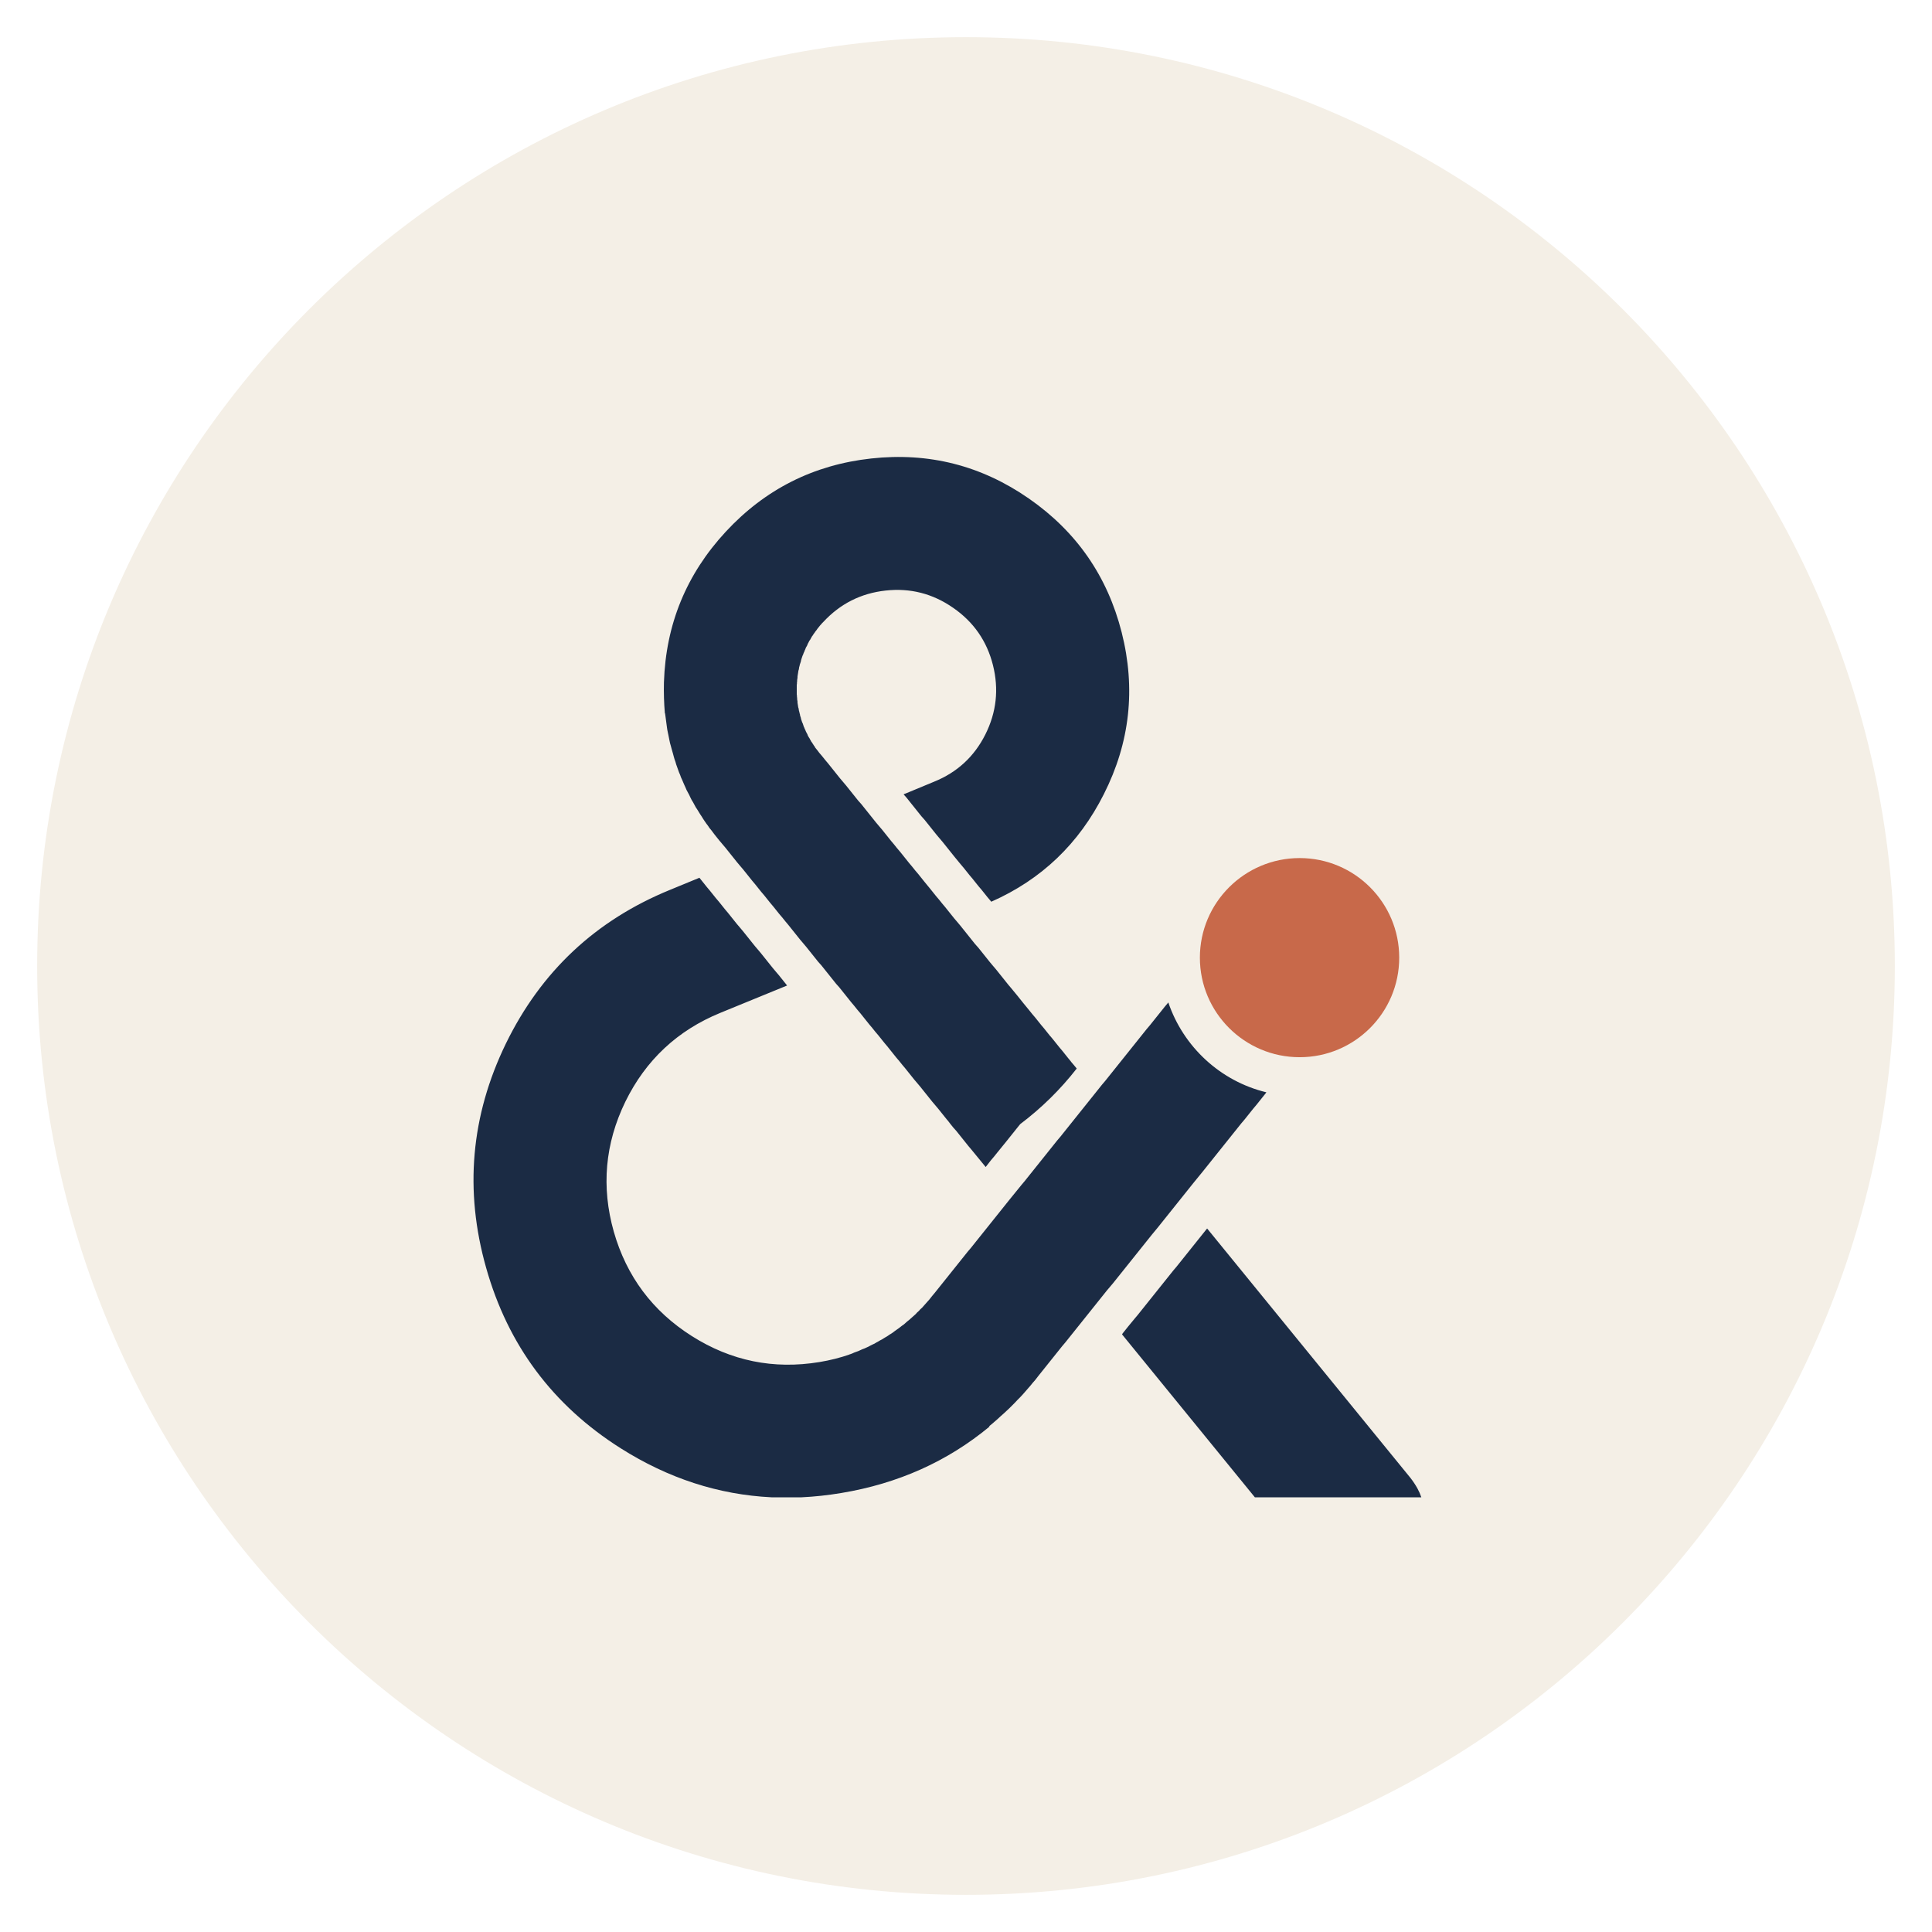
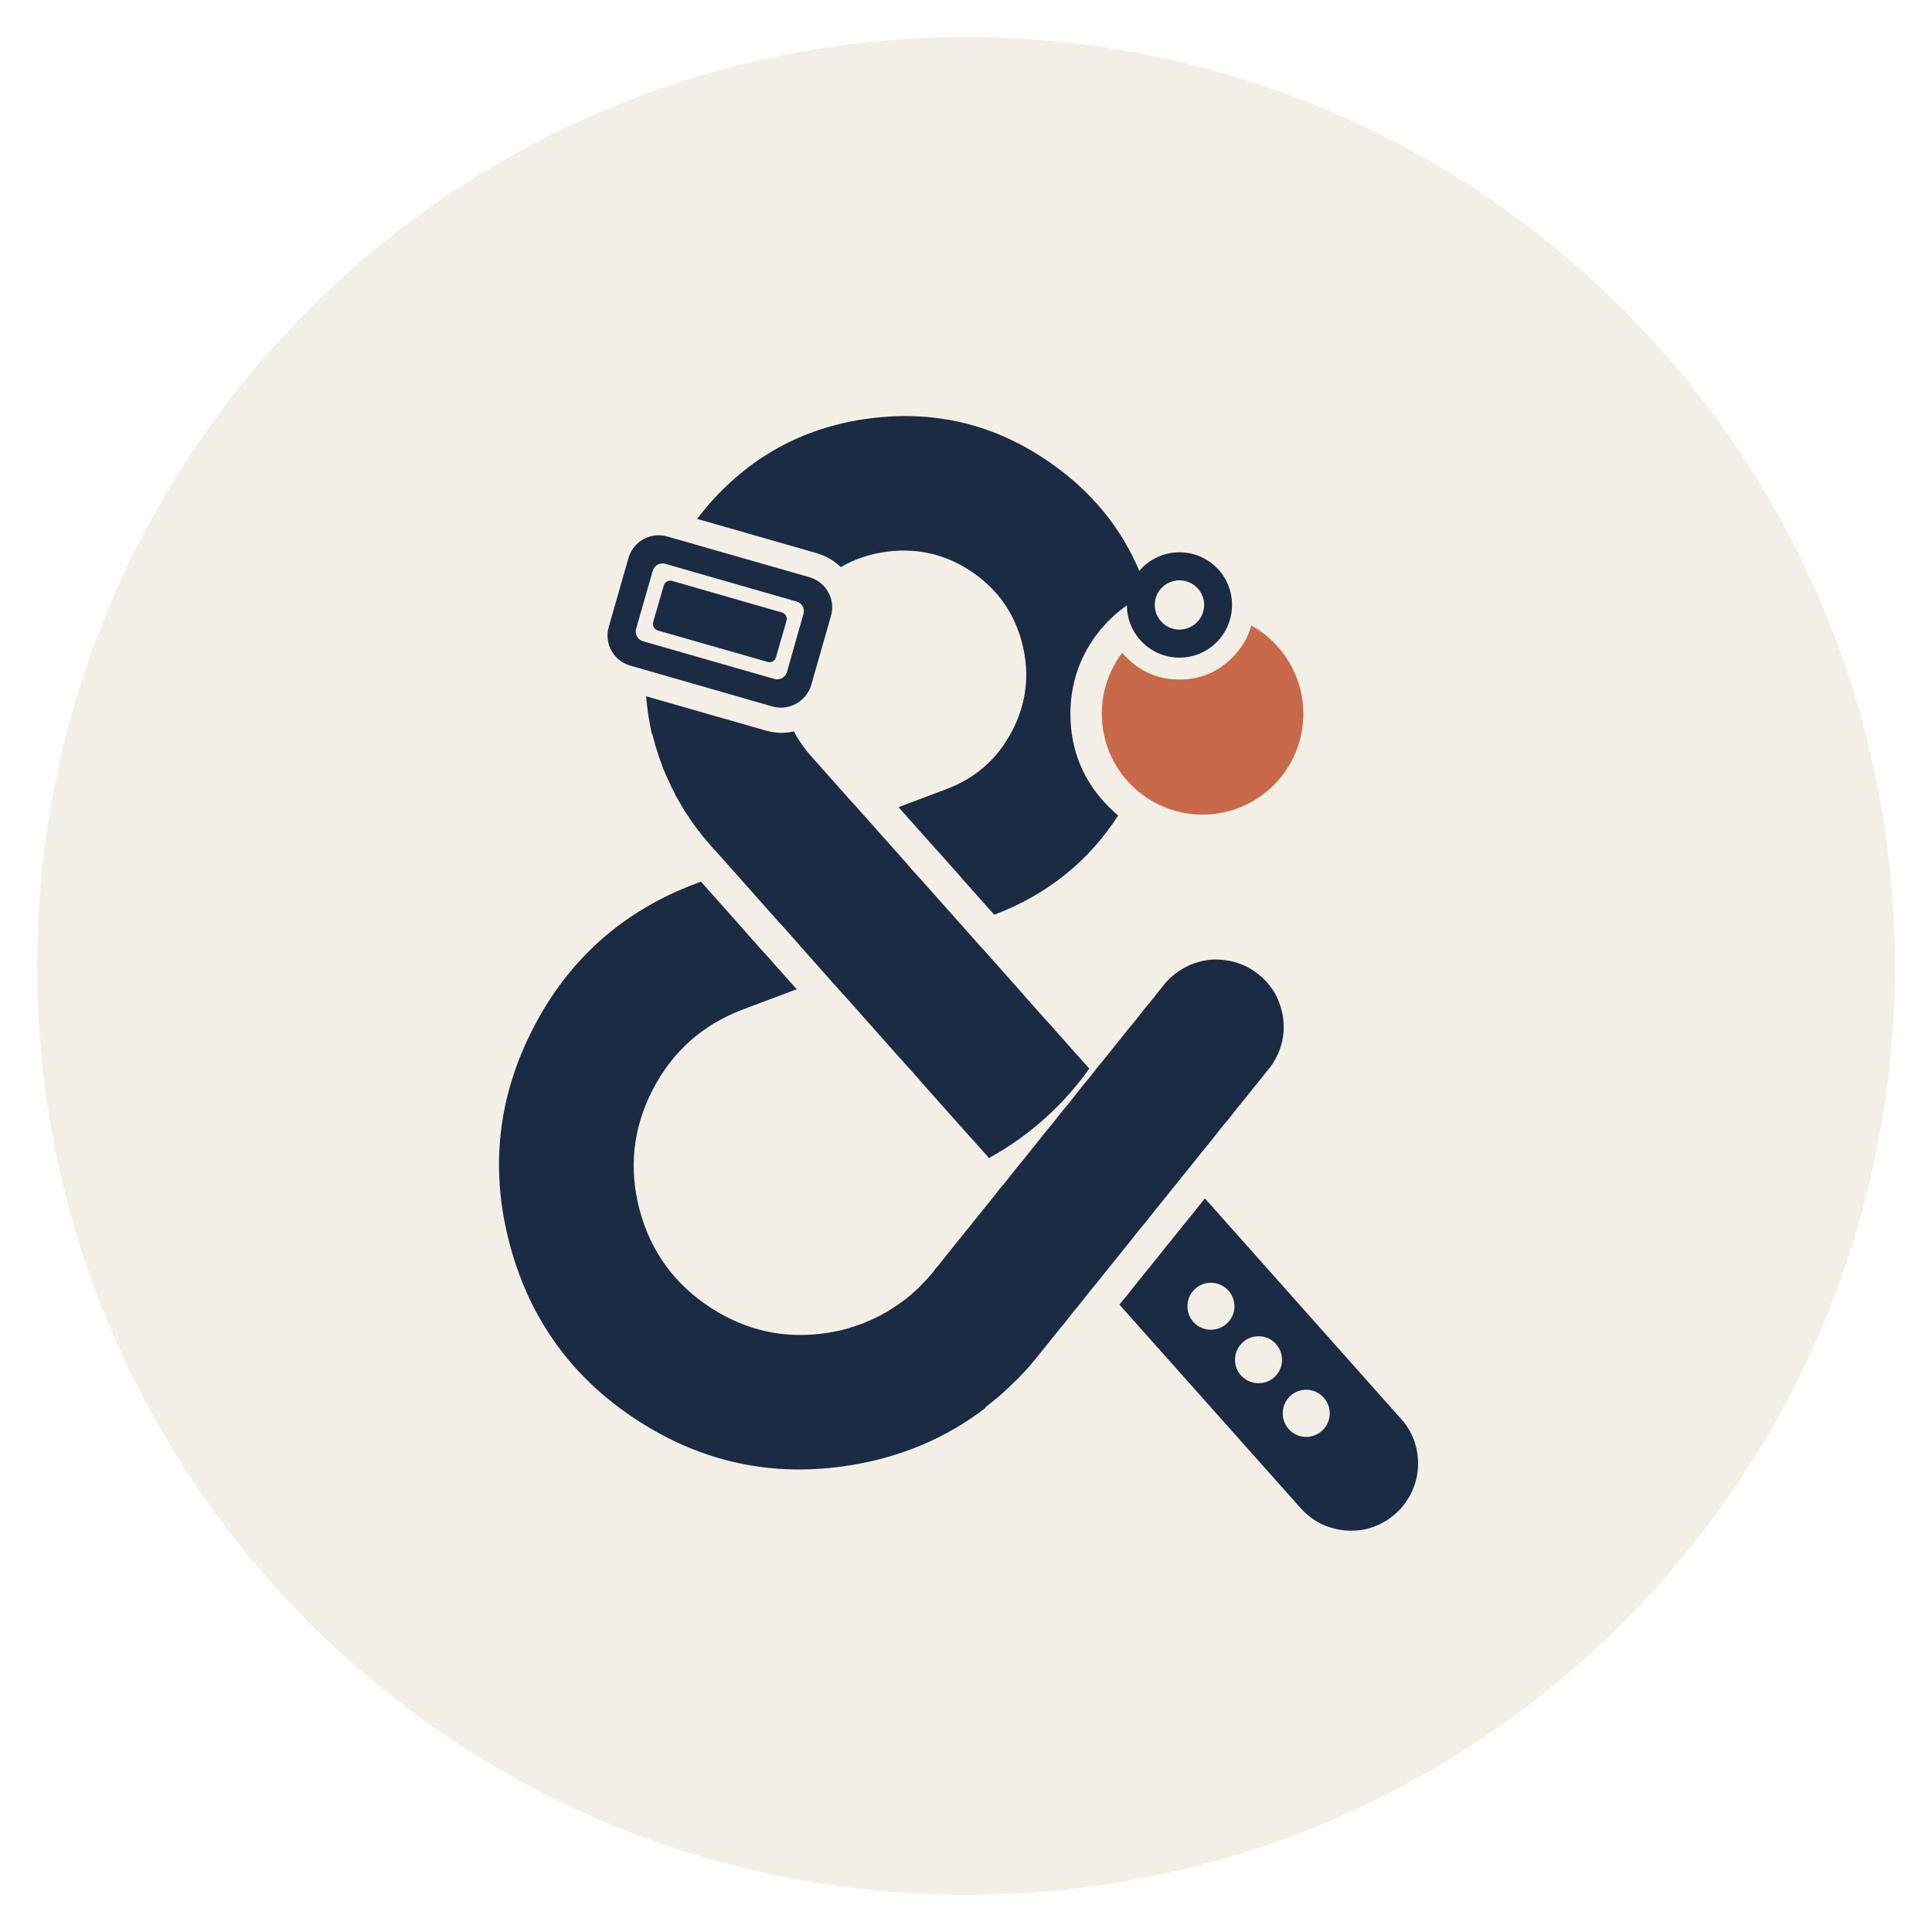
<svg xmlns="http://www.w3.org/2000/svg" viewBox="-2.00 -2.00 104.00 104.00" role="img" aria-label="Coleira &amp; Passaporte">
  <path fill="#F4EFE6" d="M100 50C100 77.61 77.61 100 50 100C22.39 100 0 77.61 0 50C0 22.39 22.39 0 50 0C77.61 0 100 22.39 100 50Z" />
-   <path fill="#1B2B44" d="M51.27 74.79Q47.87 77.61 43.28 78.37Q42.2 78.55 41.15 78.6H39.53Q35.25 78.39 31.41 75.96Q25.93 72.49 24.17 66.25Q22.4 60.01 25.23 54.18Q28.07 48.35 34.07 45.9L35.65 45.25L35.73 45.35L35.89 45.55L36.05 45.75L36.21 45.94L36.37 46.14L36.53 46.34L36.7 46.54L36.86 46.74L37.02 46.94L37.18 47.13L37.34 47.33L37.5 47.53L37.66 47.73L37.83 47.93L37.99 48.12L38.15 48.32L38.31 48.52L38.47 48.72L38.63 48.92L38.8 49.12L38.96 49.31L39.12 49.51L39.28 49.71L39.44 49.91L39.6 50.11L39.76 50.3L39.93 50.5L40.09 50.7L40.25 50.9L40.37 51.05L36.78 52.52Q33.31 53.94 31.66 57.31Q30.02 60.69 31.04 64.3Q32.07 67.91 35.24 69.92Q38.41 71.93 42.11 71.32Q42.96 71.18 43.74 70.91L43.73 70.9L43.76 70.9L43.87 70.86L43.98 70.81L44.09 70.77L44.2 70.73L44.31 70.68L44.42 70.63L44.53 70.59L44.64 70.54L44.75 70.49L44.86 70.43L44.96 70.38L45.07 70.33L45.17 70.27L45.28 70.21L45.38 70.15L45.48 70.1L45.59 70.03L45.69 69.97L45.79 69.91L45.89 69.84L45.99 69.78L46.09 69.71L46.18 69.64L46.28 69.57L46.38 69.5L46.47 69.43L46.56 69.36L46.66 69.29L46.75 69.21L46.84 69.13L46.93 69.06L47.02 68.98L47.11 68.9L47.2 68.82L47.29 68.74L47.37 68.65L47.46 68.57L47.54 68.48L47.63 68.4L47.71 68.31L47.79 68.22L47.87 68.13L47.95 68.04L48.03 67.95L48.1 67.86L48.18 67.76L48.33 67.58L48.49 67.38L48.65 67.18L48.81 66.98L48.97 66.78L49.45 66.18L49.61 65.98L49.77 65.78L49.93 65.58L50.09 65.38L50.26 65.18L50.42 64.98L50.58 64.78L50.9 64.38L51.06 64.18L51.22 63.98L51.38 63.78L51.54 63.58L51.86 63.18L52.02 62.98L52.18 62.78L52.34 62.58L52.99 61.78L53.15 61.59L53.31 61.39L53.79 60.79L53.95 60.59L54.11 60.39L54.27 60.19L54.43 59.99L54.75 59.59L54.91 59.39L55.08 59.19L55.56 58.59L55.72 58.39L55.88 58.19L56.04 57.99L56.36 57.59L56.52 57.39L56.68 57.19L57 56.79L57.16 56.59L57.32 56.39L57.49 56.19L57.65 55.99L57.81 55.79L57.97 55.59L58.13 55.39L58.29 55.19L58.45 54.99L58.61 54.79L58.77 54.59L58.93 54.39L59.09 54.19L59.25 53.99L59.41 53.79L59.57 53.59L59.73 53.39L59.9 53.19L60.06 52.99L60.22 52.79L60.38 52.59L60.54 52.39L60.7 52.19L60.86 52L60.89 51.96C61.7 54.35 63.69 56.2 66.17 56.8L66.11 56.88L65.95 57.08L65.79 57.28L65.63 57.48L65.47 57.67L65.31 57.87L65.15 58.07L64.99 58.27L64.82 58.47L64.66 58.67L64.5 58.87L64.34 59.07L64.18 59.27L64.02 59.47L63.86 59.67L63.7 59.87L63.54 60.07L63.38 60.27L63.22 60.47L63.06 60.67L62.9 60.87L62.74 61.07L62.25 61.67L62.09 61.87L61.93 62.07L61.61 62.47L61.45 62.67L61.29 62.87L61.13 63.07L60.65 63.67L60.49 63.87L60.33 64.07L60 64.47L59.84 64.67L59.68 64.87L59.52 65.07L59.36 65.27L58.88 65.87L58.72 66.07L58.56 66.27L57.92 67.07L57.76 67.26L57.59 67.46L57.43 67.66L57.11 68.06L56.95 68.26L56.79 68.46L56.63 68.66L56.47 68.86L56.15 69.26L55.99 69.46L55.83 69.66L55.67 69.86L55.51 70.06L55.35 70.26L55.18 70.46L55.02 70.66L54.54 71.26L54.38 71.46L54.22 71.66L54.06 71.86L53.9 72.06L53.73 72.28L53.59 72.44L53.46 72.6L53.32 72.76L53.19 72.91L53.05 73.07L52.91 73.22L52.76 73.37L52.62 73.52L52.47 73.67L52.33 73.81L52.18 73.95L52.03 74.09L51.87 74.23L51.72 74.37L51.56 74.51L51.41 74.64L51.25 74.77L51.24 74.78C51.25 74.78 51.26 74.78 51.27 74.79ZM33.79 36.4Q33.72 35.58 33.74 34.73Q33.89 30.05 37.07 26.62Q40.25 23.19 44.9 22.68Q49.55 22.17 53.39 24.84Q57.23 27.51 58.38 32.04Q59.53 36.58 57.42 40.75Q55.41 44.75 51.36 46.54L51.32 46.49L51.16 46.3L51 46.1L50.84 45.9L50.67 45.7L50.51 45.5L50.35 45.3L50.19 45.11L50.03 44.91L49.87 44.71L49.7 44.51L49.38 44.12L49.22 43.92L49.06 43.72L48.9 43.52L48.74 43.32L48.57 43.12L48.41 42.93L48.25 42.73L48.09 42.53L47.93 42.33L47.77 42.13L47.6 41.94L47.44 41.74L47.28 41.54L47.12 41.34L46.96 41.14L46.8 40.94L46.64 40.76L48.28 40.08Q50.14 39.33 51.04 37.54Q51.94 35.75 51.45 33.8Q50.96 31.86 49.31 30.72Q47.66 29.57 45.67 29.79Q43.68 30.01 42.32 31.48Q42.3 31.5 42.28 31.52L42.24 31.56L42.2 31.61L42.16 31.65L42.12 31.7L42.08 31.75L42.04 31.8L42 31.85L41.96 31.91L41.92 31.96L41.88 32.01L41.85 32.06L41.81 32.11L41.77 32.17L41.74 32.22L41.7 32.27L41.67 32.33L41.64 32.38L41.61 32.44L41.57 32.49L41.54 32.55L41.51 32.61L41.48 32.66L41.46 32.72L41.43 32.78L41.4 32.83L41.37 32.89L41.35 32.95L41.32 33.01L41.3 33.07L41.27 33.13L41.25 33.18L41.23 33.24L41.2 33.3L41.18 33.36L41.16 33.42L41.14 33.48L41.12 33.55L41.11 33.61L41.09 33.67L41.07 33.73L41.05 33.79L41.04 33.85L41.02 33.91L41.01 33.98L41 34.04L40.98 34.1L40.97 34.16L40.96 34.23L40.95 34.29L40.94 34.35L40.93 34.42L40.93 34.48L40.92 34.55L40.91 34.61L40.91 34.67L40.9 34.74L40.9 34.8L40.89 34.87L40.89 34.93L40.89 35L40.89 35.06L40.89 35.12L40.89 35.19L40.89 35.25L40.89 35.32L40.89 35.38L40.9 35.45L40.9 35.51L40.91 35.57L40.91 35.64L40.92 35.7L40.93 35.76L40.93 35.83L40.94 35.89L40.95 35.95L40.96 36.02L40.97 36.08L40.99 36.14L41 36.21L41.01 36.27L41.03 36.33L41.04 36.39L41.06 36.45L41.07 36.52L41.09 36.58L41.11 36.64L41.12 36.7L41.14 36.76L41.16 36.82L41.18 36.88L41.21 36.94L41.23 37L41.25 37.06L41.27 37.12L41.3 37.18L41.32 37.24L41.35 37.29L41.37 37.35L41.4 37.41L41.43 37.47L41.46 37.52L41.48 37.58L41.51 37.64L41.54 37.69L41.58 37.75L41.61 37.81L41.64 37.86L41.67 37.92L41.71 37.97L41.74 38.02L41.78 38.08L41.81 38.13L41.85 38.18L41.88 38.24L41.92 38.29L41.96 38.34L42 38.39L42.04 38.44L42.09 38.51L42.26 38.71L42.42 38.91L42.58 39.1L42.74 39.3L42.9 39.5L43.06 39.7L43.22 39.9L43.39 40.1L43.55 40.29L43.71 40.49L43.87 40.69L44.03 40.89L44.19 41.09L44.36 41.28L44.52 41.48L44.68 41.68L44.84 41.88L45 42.08L45.16 42.28L45.32 42.47L45.49 42.67L45.65 42.87L45.81 43.07L45.97 43.27L46.13 43.46L46.29 43.66L46.46 43.86L46.62 44.06L46.78 44.26L46.94 44.46L47.1 44.65L47.26 44.85L47.43 45.05L47.59 45.25L47.75 45.45L48.07 45.84L48.23 46.04L48.39 46.24L48.56 46.44L48.72 46.64L48.88 46.83L49.04 47.03L49.2 47.23L49.36 47.43L49.53 47.63L49.69 47.82L49.85 48.02L50.01 48.22L50.17 48.42L50.33 48.62L50.49 48.82L50.66 49.01L50.82 49.21L50.98 49.41L51.14 49.61L51.3 49.81L51.46 50L51.63 50.2L51.79 50.4L51.95 50.6L52.11 50.8L52.27 51L52.43 51.19L52.76 51.59L52.92 51.79L53.08 51.99L53.4 52.38L53.56 52.58L53.73 52.78L53.89 52.98L54.05 53.18L54.21 53.37L54.37 53.57L54.53 53.77L54.56 53.8L54.7 53.97L54.86 54.17L55.02 54.37L55.18 54.56L55.34 54.76L55.5 54.96L55.64 55.13L55.66 55.16L55.83 55.36L55.96 55.52C55.08 56.65 54.06 57.65 52.92 58.51L52.79 58.67L52.63 58.87L52.47 59.07L52.31 59.27L52.15 59.47L51.67 60.06L51.51 60.26L51.34 60.46L51.06 60.82L50.42 60.04L50.28 59.87L50.12 59.68L49.96 59.48L49.8 59.28L49.64 59.08L49.48 58.88L49.31 58.69L49.15 58.49L49.02 58.32L48.99 58.29L48.83 58.09L48.67 57.89L48.51 57.69L48.35 57.5L48.18 57.3L48.02 57.1L47.86 56.9L47.54 56.5L47.38 56.31L47.21 56.11L46.89 55.71L46.73 55.51L46.57 55.32L46.41 55.12L46.24 54.92L46.08 54.72L45.92 54.52L45.76 54.32L45.6 54.13L45.44 53.93L45.28 53.73L45.11 53.53L44.95 53.33L44.79 53.14L44.63 52.94L44.47 52.74L44.31 52.54L44.14 52.34L43.98 52.14L43.82 51.95L43.66 51.75L43.5 51.55L43.34 51.35L43.18 51.15L43.01 50.96L42.85 50.76L42.69 50.56L42.53 50.36L42.21 49.96L42.04 49.77L41.88 49.57L41.72 49.37L41.56 49.17L41.4 48.97L41.24 48.78L41.07 48.58L40.91 48.38L40.75 48.18L40.59 47.98L40.43 47.78L40.27 47.59L40.11 47.39L39.94 47.19L39.78 46.99L39.62 46.79L39.46 46.6L39.3 46.4L39.14 46.2L38.97 46L38.81 45.8L38.65 45.6L38.49 45.41L38.33 45.21L38.17 45.01L38.01 44.81L37.84 44.61L37.68 44.42L37.52 44.22L37.36 44.02L37.2 43.82L37.04 43.62L36.87 43.42L36.71 43.23L36.55 43.03L36.47 42.93L36.38 42.81L36.29 42.69L36.19 42.57L36.11 42.45L36.02 42.33L35.93 42.2L35.85 42.08L35.77 41.95L35.69 41.83L35.61 41.7L35.53 41.57L35.45 41.45L35.38 41.32L35.31 41.19L35.23 41.06L35.16 40.92L35.1 40.79L35.03 40.66L34.96 40.53L34.9 40.39L34.84 40.26L34.78 40.12L34.72 39.98L34.66 39.85L34.61 39.71L34.55 39.57L34.5 39.43L34.45 39.29L34.4 39.15L34.36 39.01L34.31 38.87L34.27 38.73L34.23 38.58L34.19 38.44L34.15 38.3L34.11 38.15L34.07 38.01L34.04 37.87L34.01 37.72L33.98 37.57L33.95 37.43L33.92 37.28L33.9 37.14L33.88 36.99L33.86 36.84L33.84 36.69L33.82 36.54L33.8 36.4L33.8 36.39C33.8 36.4 33.8 36.4 33.79 36.4ZM74.51 78.6H65.55L58.4 69.83L58.43 69.78L58.59 69.58L58.75 69.38L59.08 68.98L59.24 68.79L59.4 68.59L59.56 68.39L60.2 67.59L60.36 67.39L60.52 67.19L61 66.59L61.16 66.39L61.33 66.19L61.49 65.99L61.65 65.79L61.97 65.39L62.13 65.19L62.29 64.99L62.77 64.39L62.93 64.19L62.98 64.13L73.92 77.55Q74.14 77.83 74.31 78.14Q74.43 78.36 74.51 78.6Z" />
-   <path fill="#C8694A" d="M73.32 49.55C73.32 52.51 70.92 54.91 67.96 54.91C65 54.91 62.59 52.51 62.59 49.55C62.59 46.59 65 44.19 67.96 44.19C70.92 44.19 73.32 46.59 73.32 49.55Z" />
+   <path fill="#1B2B44" d="M35.73 45.46 37.07 46.96 37.23 47.14 37.39 47.32 37.55 47.5 37.71 47.68 37.87 47.86 38.03 48.04 38.19 48.23 38.35 48.41 38.51 48.59 38.67 48.77 38.83 48.95 38.99 49.13 39.16 49.31 39.32 49.49 39.48 49.67 39.64 49.85 39.8 50.03 39.96 50.21 40.12 50.39 40.28 50.57 40.44 50.75 40.6 50.93 40.76 51.11 40.89 51.25 37.99 52.34Q34.73 53.57 33.13 56.67Q31.54 59.76 32.43 63.13Q33.33 66.49 36.25 68.39Q39.17 70.29 42.6 69.74Q42.99 69.67 43.36 69.59L43.36 69.58L43.39 69.57L43.5 69.55L43.61 69.52L43.71 69.49L43.82 69.45L43.92 69.42L44.03 69.39L44.13 69.35L44.24 69.31L44.34 69.28L44.45 69.24L44.55 69.2L44.65 69.15L44.75 69.11L44.85 69.07L44.95 69.02L45.05 68.98L45.15 68.93L45.25 68.88L45.35 68.83L45.45 68.78L45.54 68.72L45.64 68.67L45.74 68.62L45.83 68.56L45.92 68.5L46.02 68.44L46.11 68.38L46.2 68.32L46.29 68.26L46.38 68.2L46.47 68.13L46.56 68.07L46.65 68L46.74 67.94L46.83 67.87L46.91 67.8L47 67.73L47.08 67.66L47.16 67.58L47.25 67.51L47.33 67.43L47.41 67.36L47.49 67.28L47.57 67.2L47.65 67.12L47.72 67.04L47.8 66.96L47.87 66.88L47.95 66.8L48.02 66.71L48.1 66.63L48.17 66.54L48.24 66.46L48.37 66.28L48.53 66.1L48.68 65.91L48.83 65.72L48.98 65.53L49.44 64.96L49.59 64.77L49.74 64.59L49.89 64.4L50.04 64.21L50.2 64.02L50.35 63.83L50.5 63.64L50.8 63.27L50.95 63.08L51.11 62.89L51.26 62.7L51.41 62.51L51.71 62.13L51.86 61.94L52.02 61.76L52.17 61.57L52.77 60.81L52.93 60.62L53.08 60.44L53.53 59.87L53.69 59.68L53.84 59.49L53.99 59.3L54.14 59.11L54.44 58.74L54.6 58.55L54.75 58.36L55.2 57.79L55.35 57.61L55.51 57.42L55.66 57.23L55.96 56.85L56.11 56.66L56.26 56.47L56.72 55.91L56.87 55.72L57.02 55.53L57.17 55.34L57.33 55.15L57.48 54.96L57.63 54.78L57.78 54.59L57.93 54.4L58.08 54.21L58.24 54.02L58.39 53.83L58.54 53.64L58.69 53.45L58.84 53.27L59 53.08L59.15 52.89L59.3 52.7L59.45 52.51L59.6 52.32L59.75 52.13L59.91 51.95L60.06 51.76L60.21 51.57L60.36 51.38L60.51 51.19L60.66 51Q60.89 50.72 61.16 50.5Q61.43 50.27 61.75 50.1Q62.06 49.92 62.4 49.82Q62.74 49.71 63.09 49.67Q63.45 49.63 63.8 49.67Q64.16 49.7 64.5 49.8Q64.84 49.9 65.16 50.06Q65.47 50.23 65.75 50.45Q66.03 50.67 66.26 50.95Q66.49 51.22 66.66 51.53Q66.83 51.84 66.93 52.18Q67.04 52.52 67.08 52.88Q67.12 53.23 67.09 53.59Q67.06 53.94 66.96 54.28Q66.86 54.63 66.69 54.94Q66.53 55.26 66.3 55.54L66.15 55.72L66 55.91L65.85 56.1L65.7 56.29L65.54 56.48L65.39 56.67L65.24 56.86L65.09 57.05L64.94 57.23L64.79 57.42L64.63 57.61L64.48 57.8L64.33 57.99L64.18 58.18L64.03 58.37L63.87 58.55L63.72 58.74L63.57 58.93L63.42 59.12L63.27 59.31L63.12 59.5L62.96 59.69L62.81 59.88L62.66 60.06L62.51 60.25L62.36 60.44L61.9 61.01L61.75 61.2L61.6 61.38L61.3 61.76L61.14 61.95L60.99 62.14L60.84 62.33L60.39 62.89L60.23 63.08L60.08 63.27L59.78 63.65L59.63 63.84L59.47 64.03L59.32 64.21L59.17 64.4L58.72 64.97L58.56 65.16L58.41 65.35L57.81 66.1L57.65 66.29L57.5 66.48L57.35 66.67L57.05 67.04L56.9 67.23L56.74 67.42L56.59 67.61L56.44 67.8L56.14 68.18L55.99 68.37L55.83 68.55L55.68 68.74L55.53 68.93L55.38 69.12L55.23 69.31L55.07 69.5L54.62 70.06L54.47 70.25L54.32 70.44L54.16 70.63L54.01 70.82L53.85 71.02L53.72 71.18L53.59 71.33L53.46 71.49L53.33 71.64L53.19 71.79L53.06 71.93L52.92 72.08L52.78 72.22L52.64 72.36L52.49 72.5L52.35 72.64L52.2 72.78L52.06 72.91L51.91 73.04L51.76 73.18L51.61 73.3L51.45 73.43L51.3 73.55L51.14 73.68L51.04 73.75C51.05 73.76 51.06 73.76 51.07 73.77Q47.92 76.21 43.75 76.88Q37.56 77.87 32.3 74.45Q27.05 71.04 25.44 64.98Q23.83 58.93 26.7 53.35Q29.57 47.78 35.44 45.57ZM51.52 47.24 50.13 45.68 49.97 45.5 49.81 45.32 49.65 45.13 49.49 44.95 49.33 44.77 49.17 44.59 49.01 44.41 48.85 44.23 48.69 44.05 48.53 43.87 48.36 43.69 48.2 43.51 48.04 43.33 47.88 43.15 47.72 42.97 47.56 42.79 47.4 42.61 47.24 42.43 47.08 42.25 46.92 42.07 46.76 41.89 46.6 41.71 46.44 41.53 46.37 41.45 48.94 40.48Q51.3 39.6 52.47 37.37Q53.64 35.14 53.04 32.7Q52.44 30.25 50.37 28.82Q48.3 27.39 45.8 27.69Q44.4 27.86 43.26 28.53Q42.72 28 41.94 27.77L35.52 25.93Q35.85 25.51 36.21 25.09Q39.7 21.15 44.92 20.51Q50.15 19.87 54.48 22.87Q57.82 25.17 59.33 28.73C59.85 28.12 60.62 27.73 61.49 27.73C63.06 27.73 64.32 29 64.32 30.56C64.32 32.13 63.06 33.4 61.49 33.4C59.93 33.4 58.67 32.14 58.66 30.59C58.01 31.04 57.45 31.6 56.98 32.23Q55.63 34.09 55.62 36.4L55.62 36.42L55.62 36.44Q55.63 39.37 57.69 41.44Q57.7 41.45 57.7 41.45Q57.71 41.46 57.72 41.46Q57.95 41.7 58.19 41.9Q55.79 45.62 51.52 47.24ZM40.74 37.37 40.8 37.49 40.84 37.56 40.88 37.63 40.92 37.7 40.96 37.77 41 37.83 41.05 37.9 41.09 37.97 41.14 38.03 41.18 38.1 41.23 38.17 41.28 38.23 41.33 38.3 41.37 38.36 41.42 38.42 41.48 38.49 41.53 38.55 41.58 38.61 41.65 38.69 41.81 38.87 41.97 39.05 42.13 39.23 42.29 39.41 42.45 39.59 42.61 39.77 42.77 39.95 42.93 40.13 43.09 40.31 43.25 40.49 43.41 40.67 43.57 40.85 43.73 41.03 43.89 41.21 44.06 41.39 44.22 41.57 44.38 41.75 44.54 41.93 44.7 42.11 44.86 42.29 45.02 42.47 45.18 42.65 45.34 42.83 45.5 43.01 45.66 43.19 45.82 43.37 45.98 43.55 46.14 43.73 46.3 43.91 46.46 44.09 46.62 44.27 46.78 44.45 46.94 44.64 47.1 44.82 47.26 45 47.42 45.18 47.59 45.36 47.75 45.54 47.91 45.72 48.07 45.9 48.23 46.08 48.39 46.26 48.55 46.44 48.71 46.62 48.87 46.8 49.03 46.98 49.19 47.16 49.35 47.34 49.51 47.52 49.67 47.7 49.83 47.88 49.99 48.06 50.15 48.24 50.31 48.42 50.47 48.6 50.63 48.78 50.79 48.96 50.96 49.14 51.12 49.32 51.28 49.5 51.44 49.68 51.6 49.86 51.76 50.04 51.92 50.22 52.08 50.4 52.24 50.58 52.4 50.76 52.56 50.94 52.72 51.12 52.88 51.3 53.04 51.48 53.2 51.67 53.36 51.85 53.52 52.03 53.68 52.21 53.84 52.39 54 52.57 54.16 52.75 54.32 52.93 54.49 53.11 54.65 53.29 54.81 53.47 54.97 53.65 55.13 53.83 55.15 53.85 55.29 54.01 55.45 54.19 55.61 54.37 55.7 54.48 55.77 54.55 55.93 54.73 56.09 54.91 56.25 55.09 56.41 55.27 56.57 55.45 56.64 55.52C55.23 57.51 53.38 59.16 51.23 60.34L51.17 60.26L51.11 60.19L51.01 60.08L50.85 59.9L50.69 59.72L50.53 59.54L50.37 59.36L50.2 59.18L50.04 59L49.88 58.82L49.75 58.66L49.72 58.64L49.56 58.46L49.4 58.28L49.24 58.1L49.08 57.92L48.92 57.74L48.76 57.56L48.6 57.38L48.44 57.2L48.28 57.02L48.12 56.84L47.96 56.66L47.8 56.48L47.64 56.3L47.48 56.12L47.32 55.93L47.16 55.75L47 55.57L46.83 55.39L46.67 55.21L46.51 55.03L46.35 54.85L46.19 54.67L46.03 54.49L45.87 54.31L45.71 54.13L45.55 53.95L45.39 53.77L45.23 53.59L45.07 53.41L44.91 53.23L44.75 53.05L44.59 52.87L44.43 52.69L44.27 52.51L44.11 52.33L43.95 52.15L43.79 51.97L43.63 51.79L43.47 51.61L43.3 51.43L43.14 51.25L42.98 51.07L42.82 50.89L42.66 50.71L42.5 50.53L42.34 50.35L42.18 50.17L42.02 49.99L41.86 49.81L41.7 49.63L41.54 49.45L41.38 49.27L41.22 49.09L41.06 48.91L40.9 48.72L40.74 48.54L40.58 48.36L40.42 48.18L40.26 48L40.1 47.82L39.93 47.64L39.77 47.46L39.61 47.28L39.45 47.1L39.29 46.92L39.13 46.74L38.97 46.56L38.81 46.38L38.65 46.2L38.49 46.02L38.33 45.84L38.17 45.66L38.01 45.48L37.85 45.3L37.69 45.12L37.53 44.94L37.37 44.76L37.21 44.58L37.05 44.4L36.89 44.22L36.73 44.04L36.57 43.86L36.4 43.68L36.24 43.5L36.15 43.39L36.04 43.26L35.93 43.13L35.82 43L35.72 42.87L35.61 42.73L35.51 42.6L35.41 42.46L35.31 42.33L35.21 42.19L35.12 42.05L35.03 41.91L34.93 41.77L34.84 41.63L34.76 41.49L34.67 41.34L34.59 41.2L34.5 41.05L34.42 40.91L34.34 40.76L34.27 40.61L34.19 40.46L34.12 40.31L34.05 40.16L33.98 40.01L33.91 39.86L33.84 39.71L33.78 39.55L33.71 39.4L33.65 39.24L33.6 39.09L33.54 38.93L33.48 38.77L33.43 38.61L33.38 38.45L33.33 38.29L33.28 38.13L33.24 37.97L33.19 37.81L33.15 37.65L33.11 37.5Q33.1 37.51 33.09 37.52Q32.87 36.53 32.78 35.48L39.2 37.32Q39.99 37.55 40.74 37.37ZM68.02 79.19 58.26 68.23 58.36 68.1 58.67 67.73 58.82 67.54 58.97 67.35 59.12 67.16 59.73 66.4 59.88 66.22 60.03 66.03 60.49 65.46 60.64 65.27 60.79 65.08 60.94 64.9 61.09 64.71 61.4 64.33 61.55 64.14 61.7 63.95 62.16 63.39 62.31 63.2 62.46 63.01 62.61 62.82 62.86 62.51 73.42 74.38Q73.66 74.64 73.84 74.95Q74.02 75.26 74.14 75.59Q74.25 75.93 74.3 76.28Q74.35 76.64 74.33 76.99Q74.31 77.35 74.22 77.69Q74.13 78.04 73.97 78.36Q73.82 78.68 73.6 78.96Q73.39 79.25 73.12 79.48Q72.86 79.72 72.55 79.9Q72.24 80.08 71.91 80.2Q71.57 80.32 71.22 80.37Q70.86 80.41 70.51 80.39Q70.15 80.37 69.81 80.28Q69.46 80.19 69.14 80.04Q68.82 79.88 68.54 79.67Q68.25 79.45 68.02 79.19ZM31.93 33.83C31.03 33.58 30.51 32.64 30.77 31.74L31.83 28.04C32.09 27.14 33.02 26.62 33.92 26.88L41.57 29.07C42.47 29.33 42.99 30.26 42.73 31.16L41.67 34.87C41.41 35.76 40.47 36.28 39.58 36.03ZM32.62 32.52 39.69 34.55C39.97 34.63 40.27 34.47 40.36 34.18L41.25 31.05C41.34 30.76 41.17 30.46 40.88 30.38L33.81 28.35C33.52 28.27 33.22 28.44 33.14 28.72L32.24 31.85C32.16 32.14 32.33 32.44 32.62 32.52ZM33.41 31.94C33.22 31.88 33.11 31.68 33.16 31.49L33.73 29.52C33.78 29.33 33.98 29.22 34.18 29.27L40.09 30.97C40.28 31.02 40.39 31.22 40.34 31.41L39.77 33.38C39.72 33.58 39.51 33.69 39.32 33.63ZM62.82 30.56C62.82 29.83 62.22 29.24 61.49 29.24C60.76 29.24 60.16 29.83 60.16 30.56C60.16 31.3 60.76 31.89 61.49 31.89C62.22 31.89 62.82 31.3 62.82 30.56ZM64.45 68.32C64.45 67.62 63.88 67.05 63.18 67.05C62.48 67.05 61.92 67.62 61.92 68.32C61.92 69.02 62.48 69.58 63.18 69.58C63.88 69.58 64.45 69.02 64.45 68.32ZM67.01 71.2C67.01 70.5 66.45 69.93 65.75 69.93C65.05 69.93 64.48 70.5 64.48 71.2C64.48 71.9 65.05 72.46 65.75 72.46C66.45 72.46 67.01 71.9 67.01 71.2ZM69.58 74.08C69.58 73.38 69.01 72.81 68.31 72.81C67.61 72.81 67.05 73.38 67.05 74.08C67.05 74.78 67.61 75.35 68.31 75.35C69.01 75.35 69.58 74.78 69.58 74.08Z" />
+   <path fill="#C8694A" d="M68.16 36.42C68.16 39.42 65.73 41.85 62.73 41.85C59.74 41.85 57.31 39.42 57.31 36.42C57.31 35.19 57.72 34.05 58.41 33.14Q58.52 33.28 58.65 33.4Q59.83 34.58 61.49 34.58Q63.15 34.58 64.33 33.4Q65.09 32.64 65.36 31.67C67.03 32.6 68.16 34.38 68.16 36.42Z" />
</svg>
